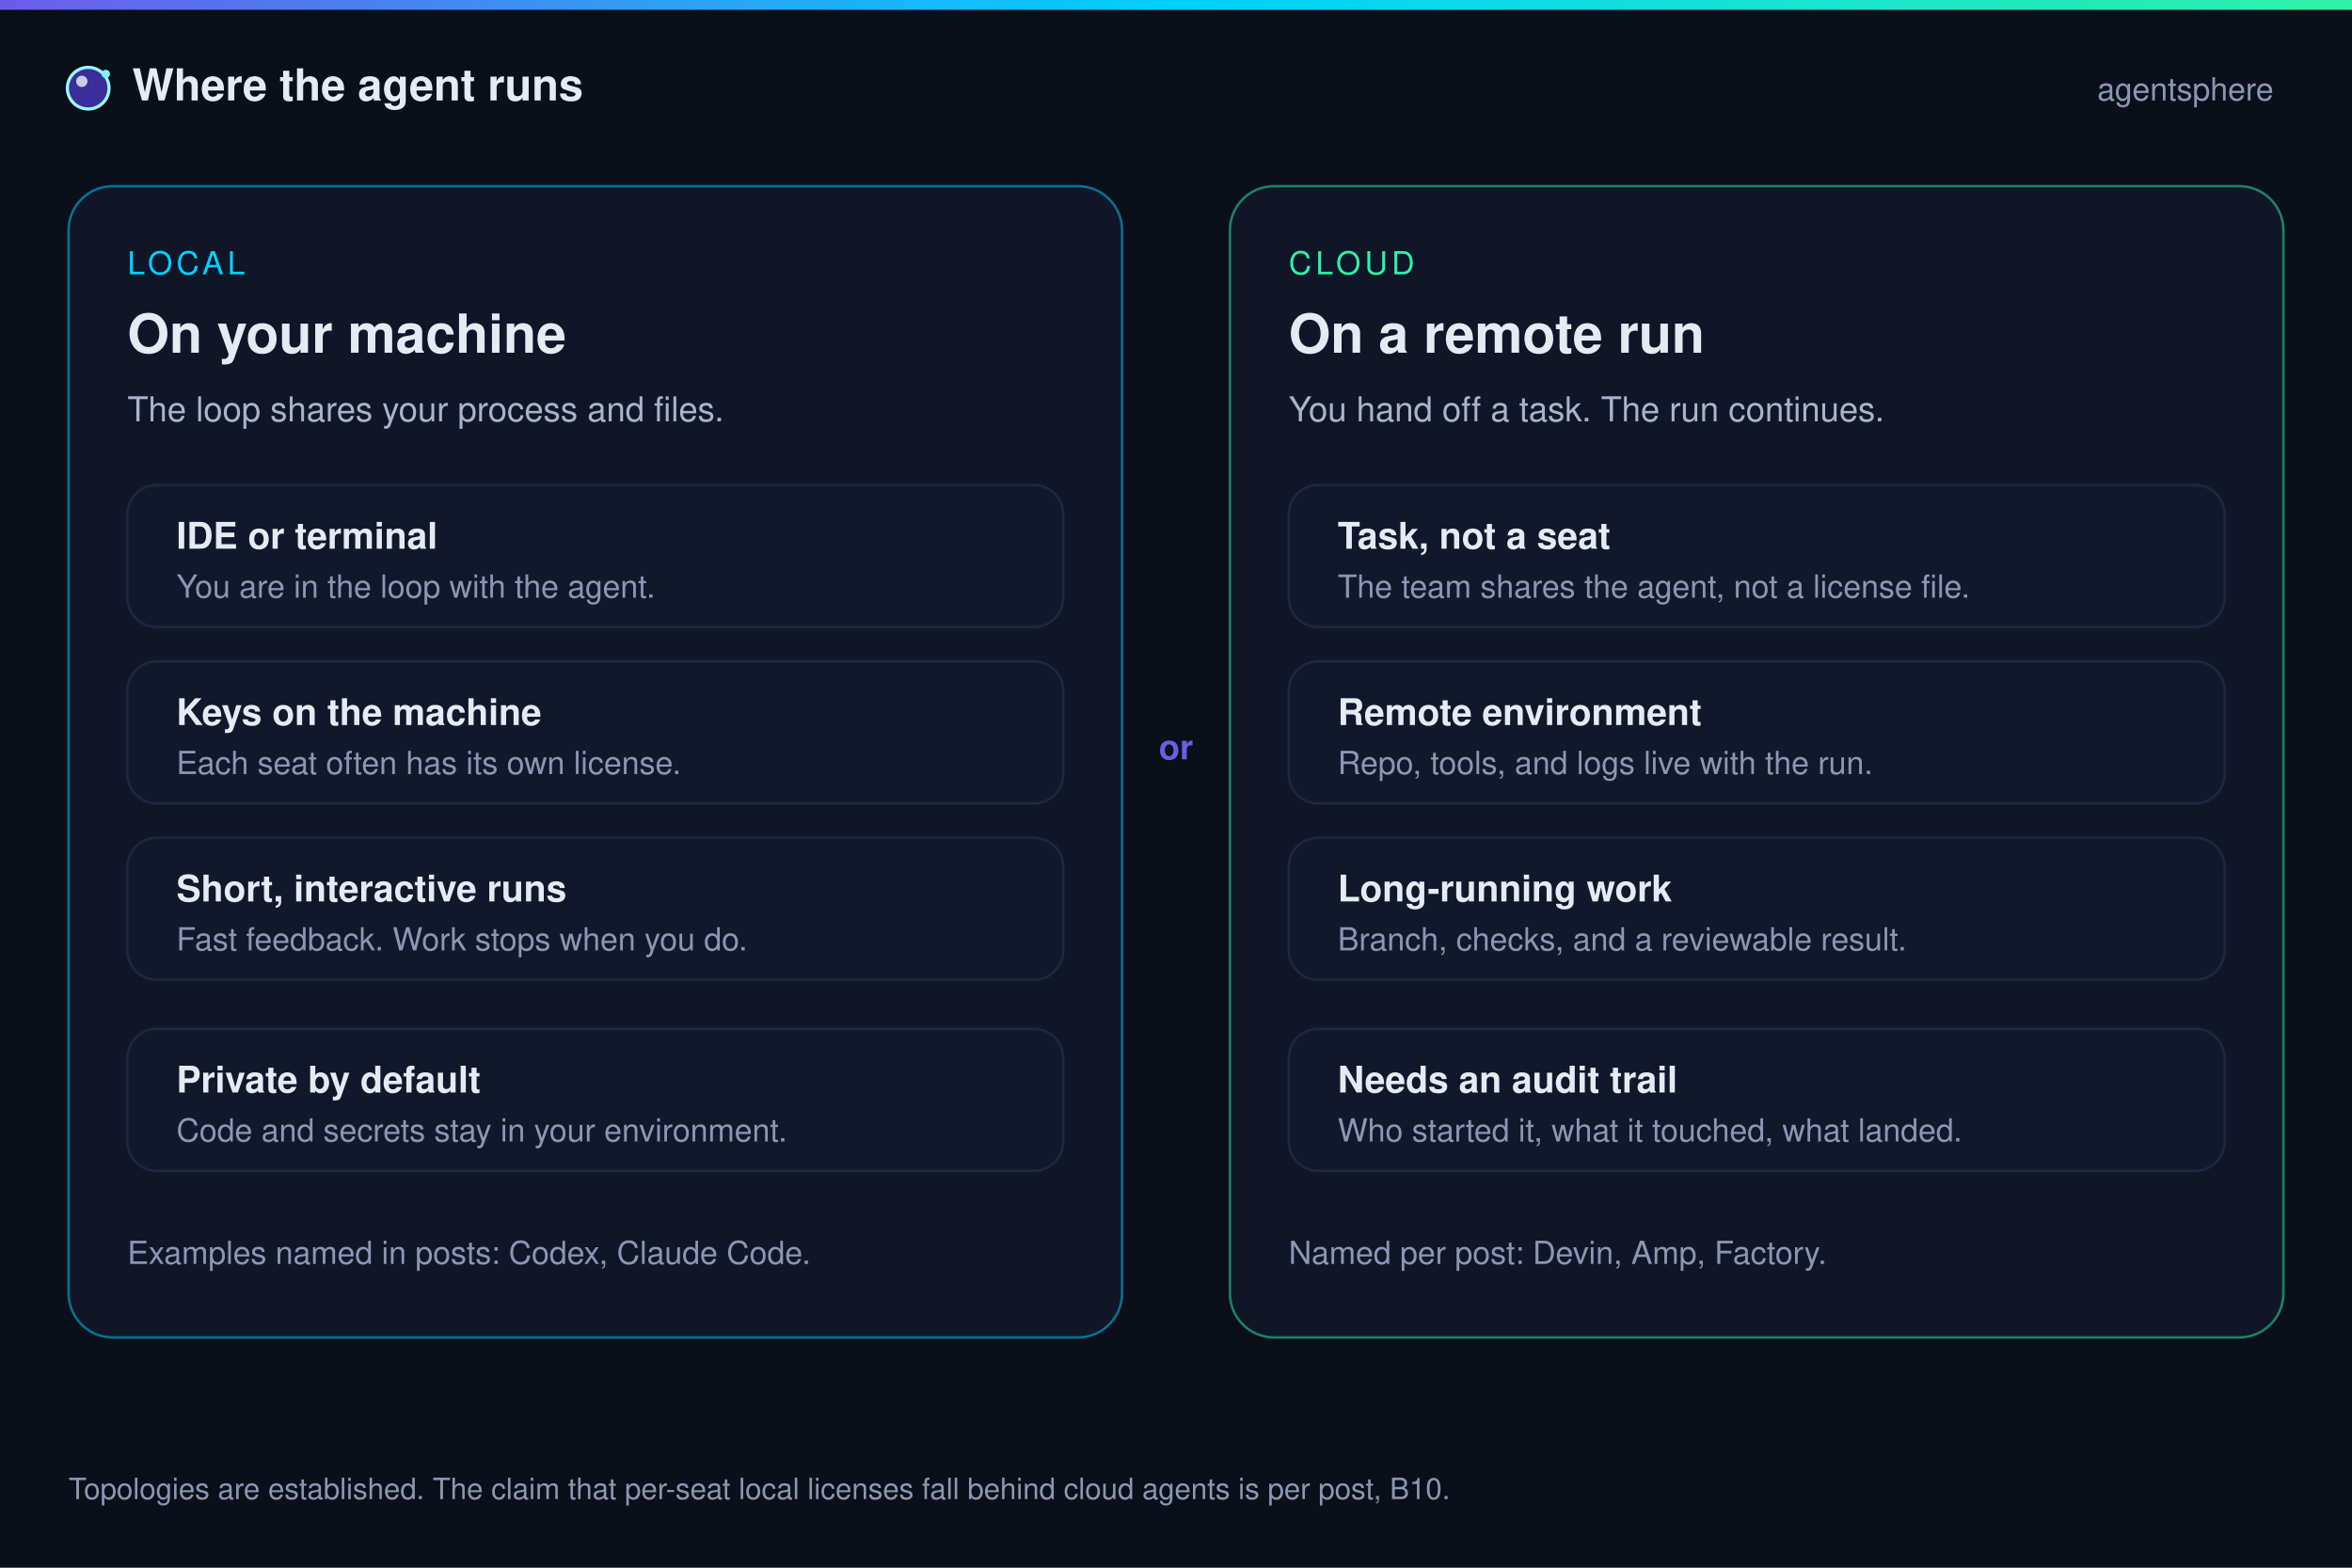
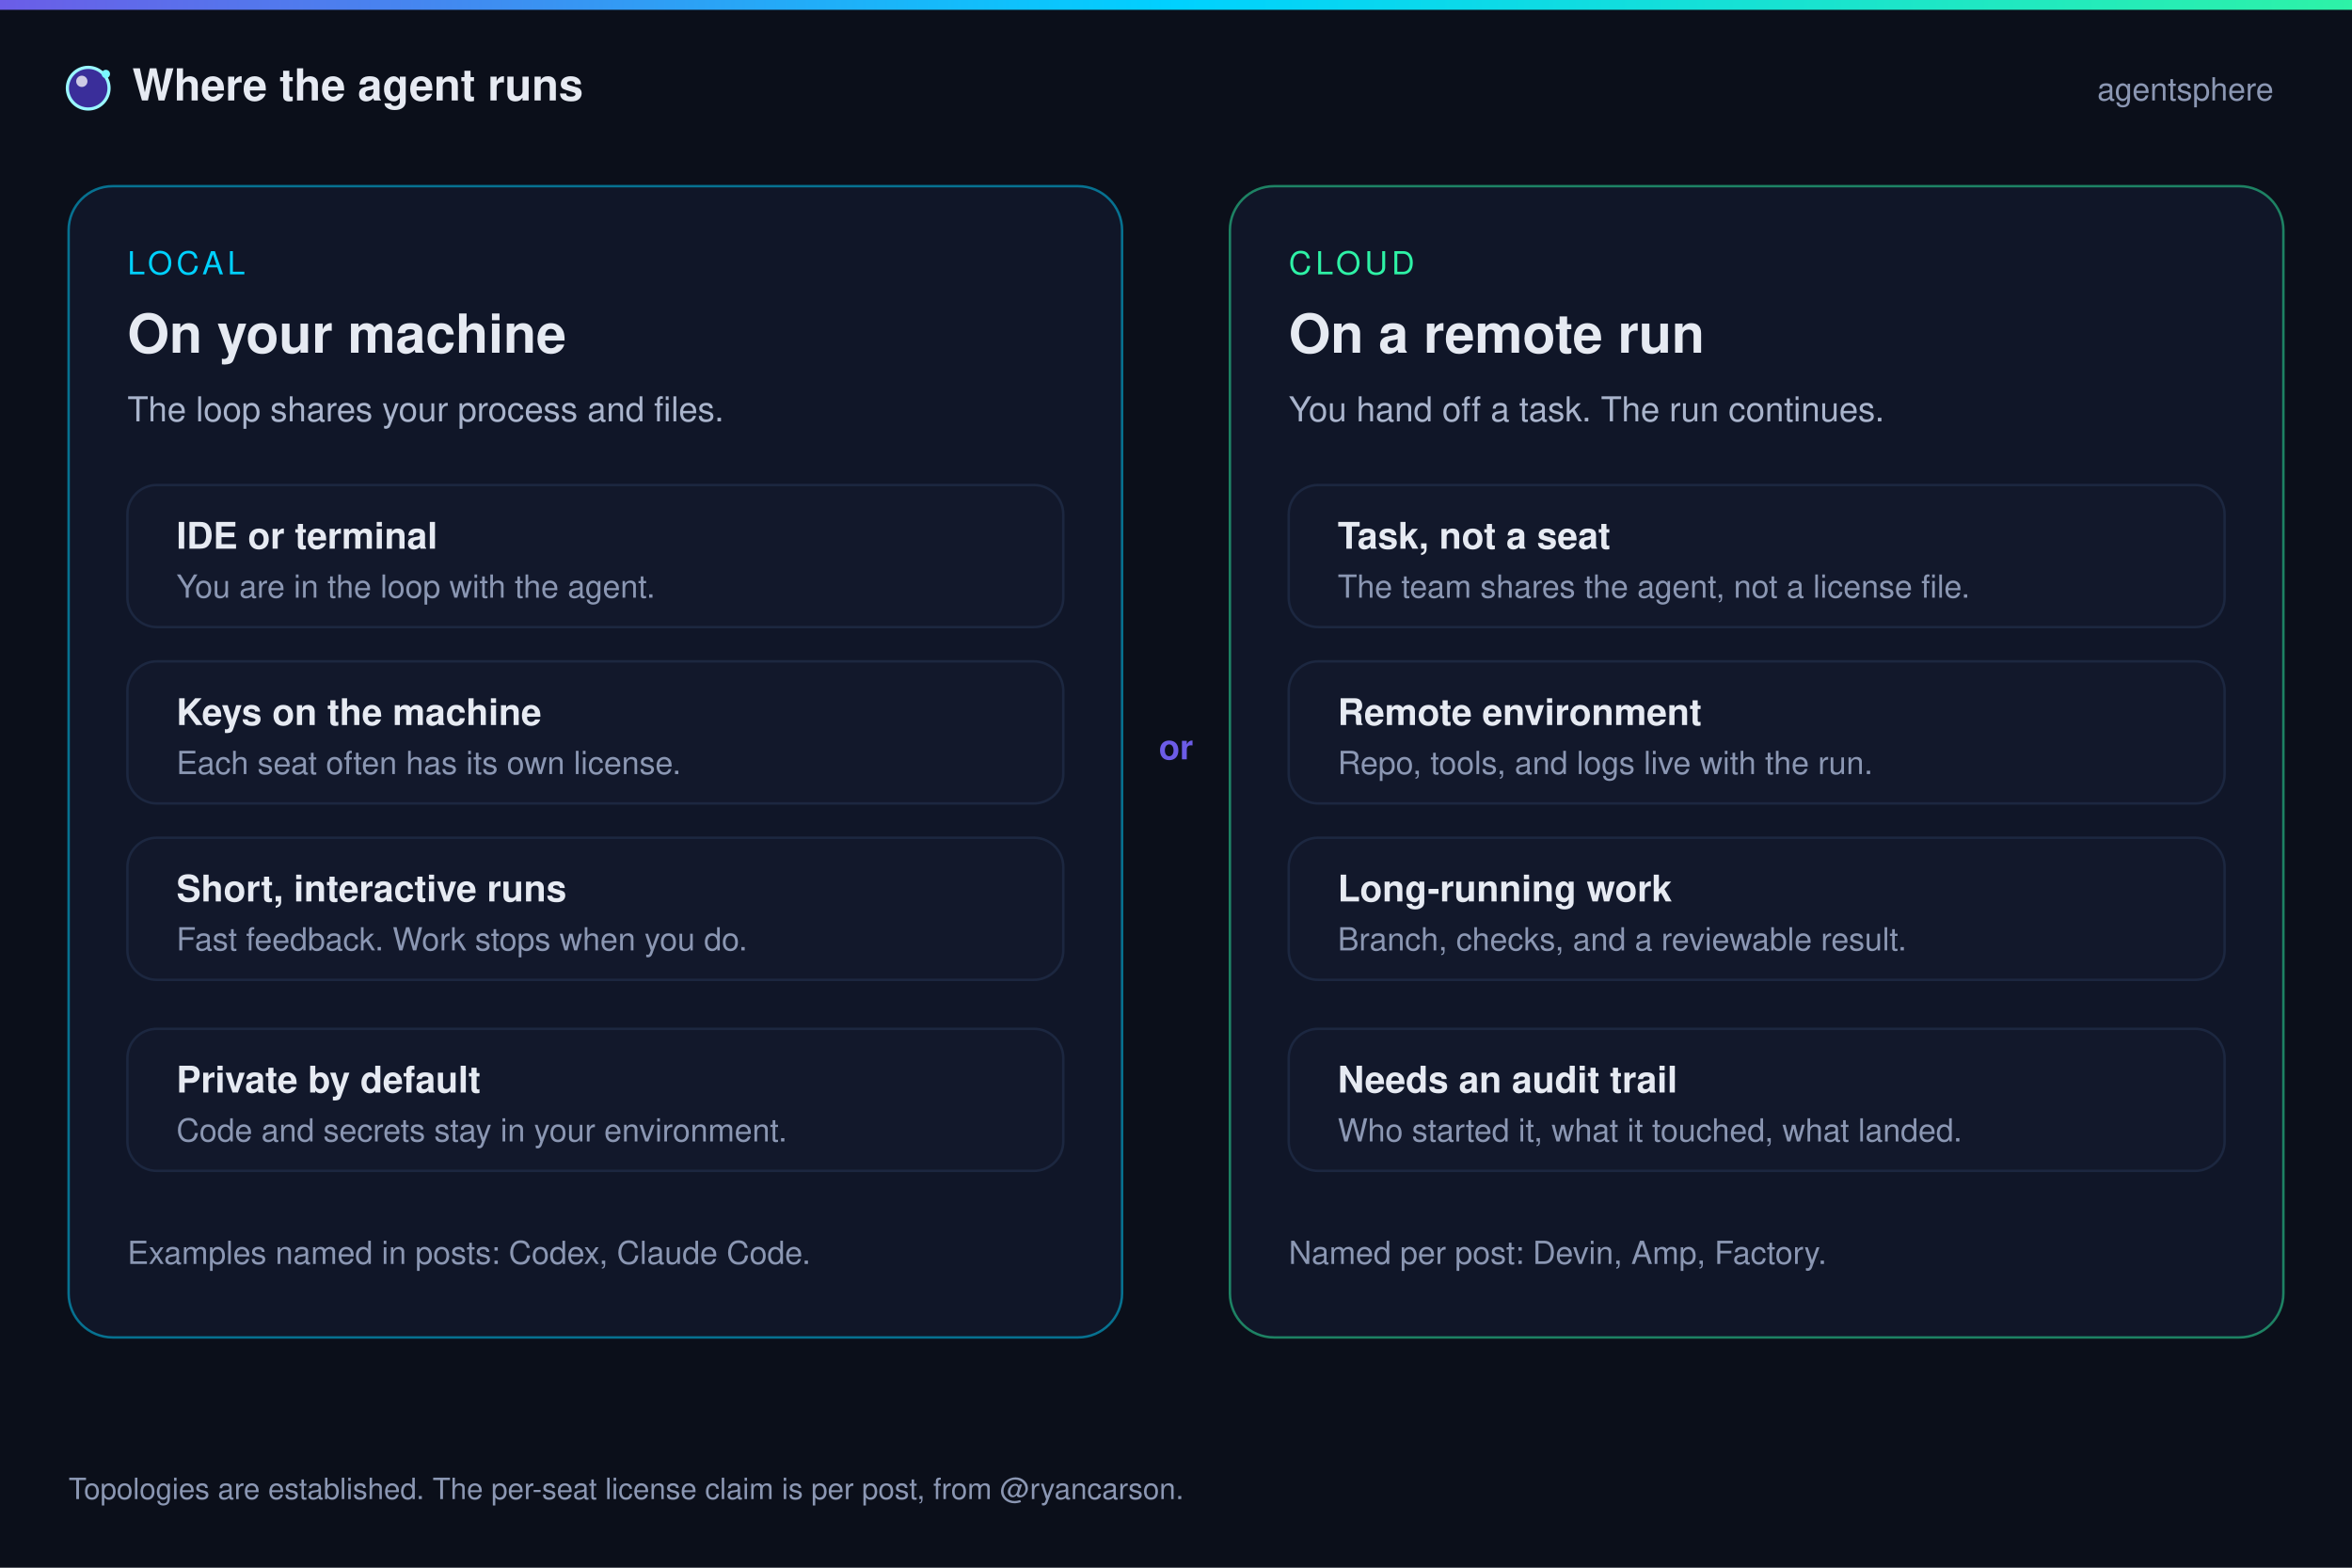
<svg xmlns="http://www.w3.org/2000/svg" width="960" height="640" viewBox="0 0 960 640" role="img" aria-labelledby="title desc">
  <defs>
    <linearGradient id="bar" x1="0" y1="0" x2="1" y2="0">
      <stop offset="0" stop-color="#6C5CE7" />
      <stop offset="0.5" stop-color="#00D1FF" />
      <stop offset="1" stop-color="#2EF2A6" />
    </linearGradient>
  </defs>
  <rect width="960" height="640" fill="#0B0F1A" />
  <rect width="960" height="4" fill="url(#bar)" />
  <circle cx="36" cy="36" r="8.5" fill="#3A2E9A" />
  <circle cx="33.4" cy="33.2" r="2.3" fill="#FFFFFF" fill-opacity="0.75" />
  <circle cx="36" cy="36" r="8.5" fill="none" stroke="#9AF7FF" stroke-width="1.3" />
  <circle cx="43.2" cy="30.2" r="1.7" fill="#7AF6FF" />
  <text x="54" y="41" fill="#E6EAF2" font-family="Segoe UI, Helvetica, Arial, sans-serif" font-size="18" font-weight="600">Where the agent runs</text>
  <text x="928" y="41" text-anchor="end" fill="#8B97B3" font-family="Segoe UI, Helvetica, Arial, sans-serif" font-size="13">agentsphere</text>
  <g font-family="Segoe UI, Helvetica, Arial, sans-serif">
    <rect x="28" y="76" width="430" height="470" rx="18" fill="#101628" stroke="#00D1FF" stroke-opacity="0.5" />
    <text x="52" y="112" fill="#00D1FF" font-size="13" letter-spacing="1.6">LOCAL</text>
    <text x="52" y="144" fill="#E6EAF2" font-size="22" font-weight="600">On your machine</text>
    <text x="52" y="172" fill="#A9B4CC" font-size="14">The loop shares your process and files.</text>
    <rect x="52" y="198" width="382" height="58" rx="12" fill="#12182B" stroke="#1C2740" />
    <text x="72" y="224" fill="#E6EAF2" font-size="15" font-weight="600">IDE or terminal</text>
    <text x="72" y="244" fill="#8B97B3" font-size="13">You are in the loop with the agent.</text>
    <rect x="52" y="270" width="382" height="58" rx="12" fill="#12182B" stroke="#1C2740" />
    <text x="72" y="296" fill="#E6EAF2" font-size="15" font-weight="600">Keys on the machine</text>
    <text x="72" y="316" fill="#8B97B3" font-size="13">Each seat often has its own license.</text>
    <rect x="52" y="342" width="382" height="58" rx="12" fill="#12182B" stroke="#1C2740" />
    <text x="72" y="368" fill="#E6EAF2" font-size="15" font-weight="600">Short, interactive runs</text>
    <text x="72" y="388" fill="#8B97B3" font-size="13">Fast feedback. Work stops when you do.</text>
    <rect x="52" y="420" width="382" height="58" rx="12" fill="#12182B" stroke="#1C2740" />
    <text x="72" y="446" fill="#E6EAF2" font-size="15" font-weight="600">Private by default</text>
    <text x="72" y="466" fill="#8B97B3" font-size="13">Code and secrets stay in your environment.</text>
    <text x="52" y="516" fill="#8B97B3" font-size="13">Examples named in posts: Codex, Claude Code.</text>
    <rect x="502" y="76" width="430" height="470" rx="18" fill="#101628" stroke="#2EF2A6" stroke-opacity="0.5" />
    <text x="526" y="112" fill="#2EF2A6" font-size="13" letter-spacing="1.6">CLOUD</text>
    <text x="526" y="144" fill="#E6EAF2" font-size="22" font-weight="600">On a remote run</text>
    <text x="526" y="172" fill="#A9B4CC" font-size="14">You hand off a task. The run continues.</text>
    <rect x="526" y="198" width="382" height="58" rx="12" fill="#12182B" stroke="#1C2740" />
    <text x="546" y="224" fill="#E6EAF2" font-size="15" font-weight="600">Task, not a seat</text>
    <text x="546" y="244" fill="#8B97B3" font-size="13">The team shares the agent, not a license file.</text>
    <rect x="526" y="270" width="382" height="58" rx="12" fill="#12182B" stroke="#1C2740" />
    <text x="546" y="296" fill="#E6EAF2" font-size="15" font-weight="600">Remote environment</text>
    <text x="546" y="316" fill="#8B97B3" font-size="13">Repo, tools, and logs live with the run.</text>
    <rect x="526" y="342" width="382" height="58" rx="12" fill="#12182B" stroke="#1C2740" />
    <text x="546" y="368" fill="#E6EAF2" font-size="15" font-weight="600">Long-running work</text>
    <text x="546" y="388" fill="#8B97B3" font-size="13">Branch, checks, and a reviewable result.</text>
    <rect x="526" y="420" width="382" height="58" rx="12" fill="#12182B" stroke="#1C2740" />
    <text x="546" y="446" fill="#E6EAF2" font-size="15" font-weight="600">Needs an audit trail</text>
    <text x="546" y="466" fill="#8B97B3" font-size="13">Who started it, what it touched, what landed.</text>
    <text x="526" y="516" fill="#8B97B3" font-size="13">Named per post: Devin, Amp, Factory.</text>
    <text x="480" y="310" text-anchor="middle" fill="#6C5CE7" font-size="14" font-weight="700">or</text>
  </g>
-   <text x="28" y="612" fill="#8B97B3" font-family="Segoe UI, Helvetica, Arial, sans-serif" font-size="12">Topologies are established. The claim that per-seat local licenses fall behind cloud agents is per post, B10.</text>
+   <text x="28" y="612" fill="#8B97B3" font-family="Segoe UI, Helvetica, Arial, sans-serif" font-size="12">Topologies are established. The per-seat license claim is per post, from @ryancarson.</text>
</svg>
